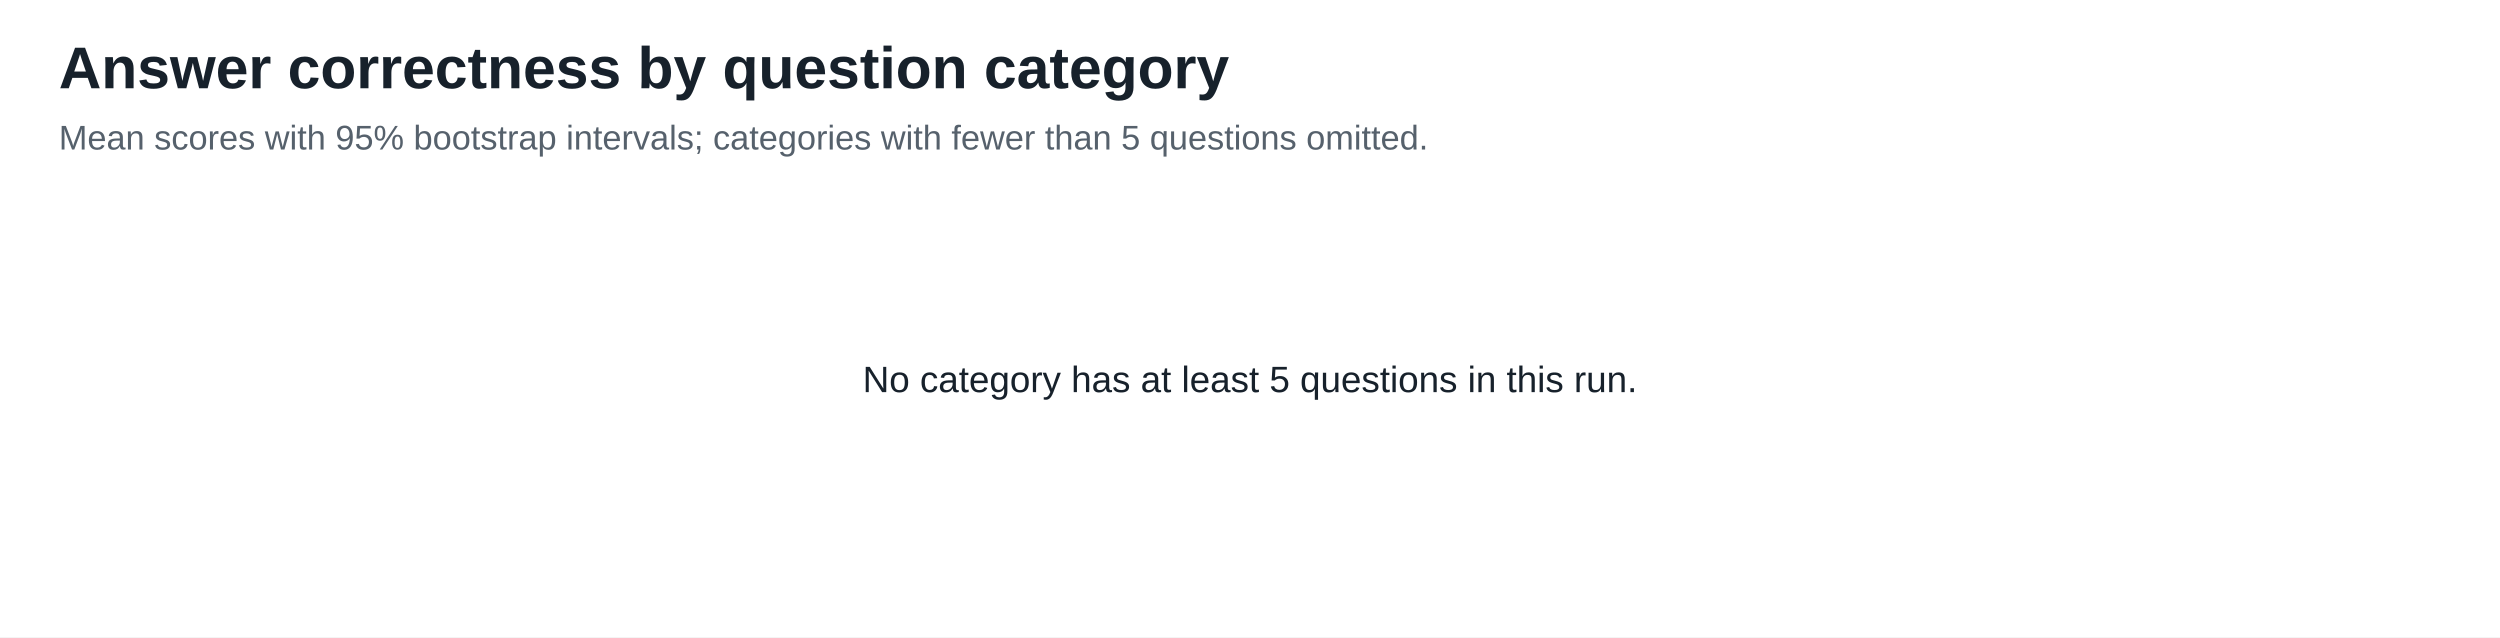
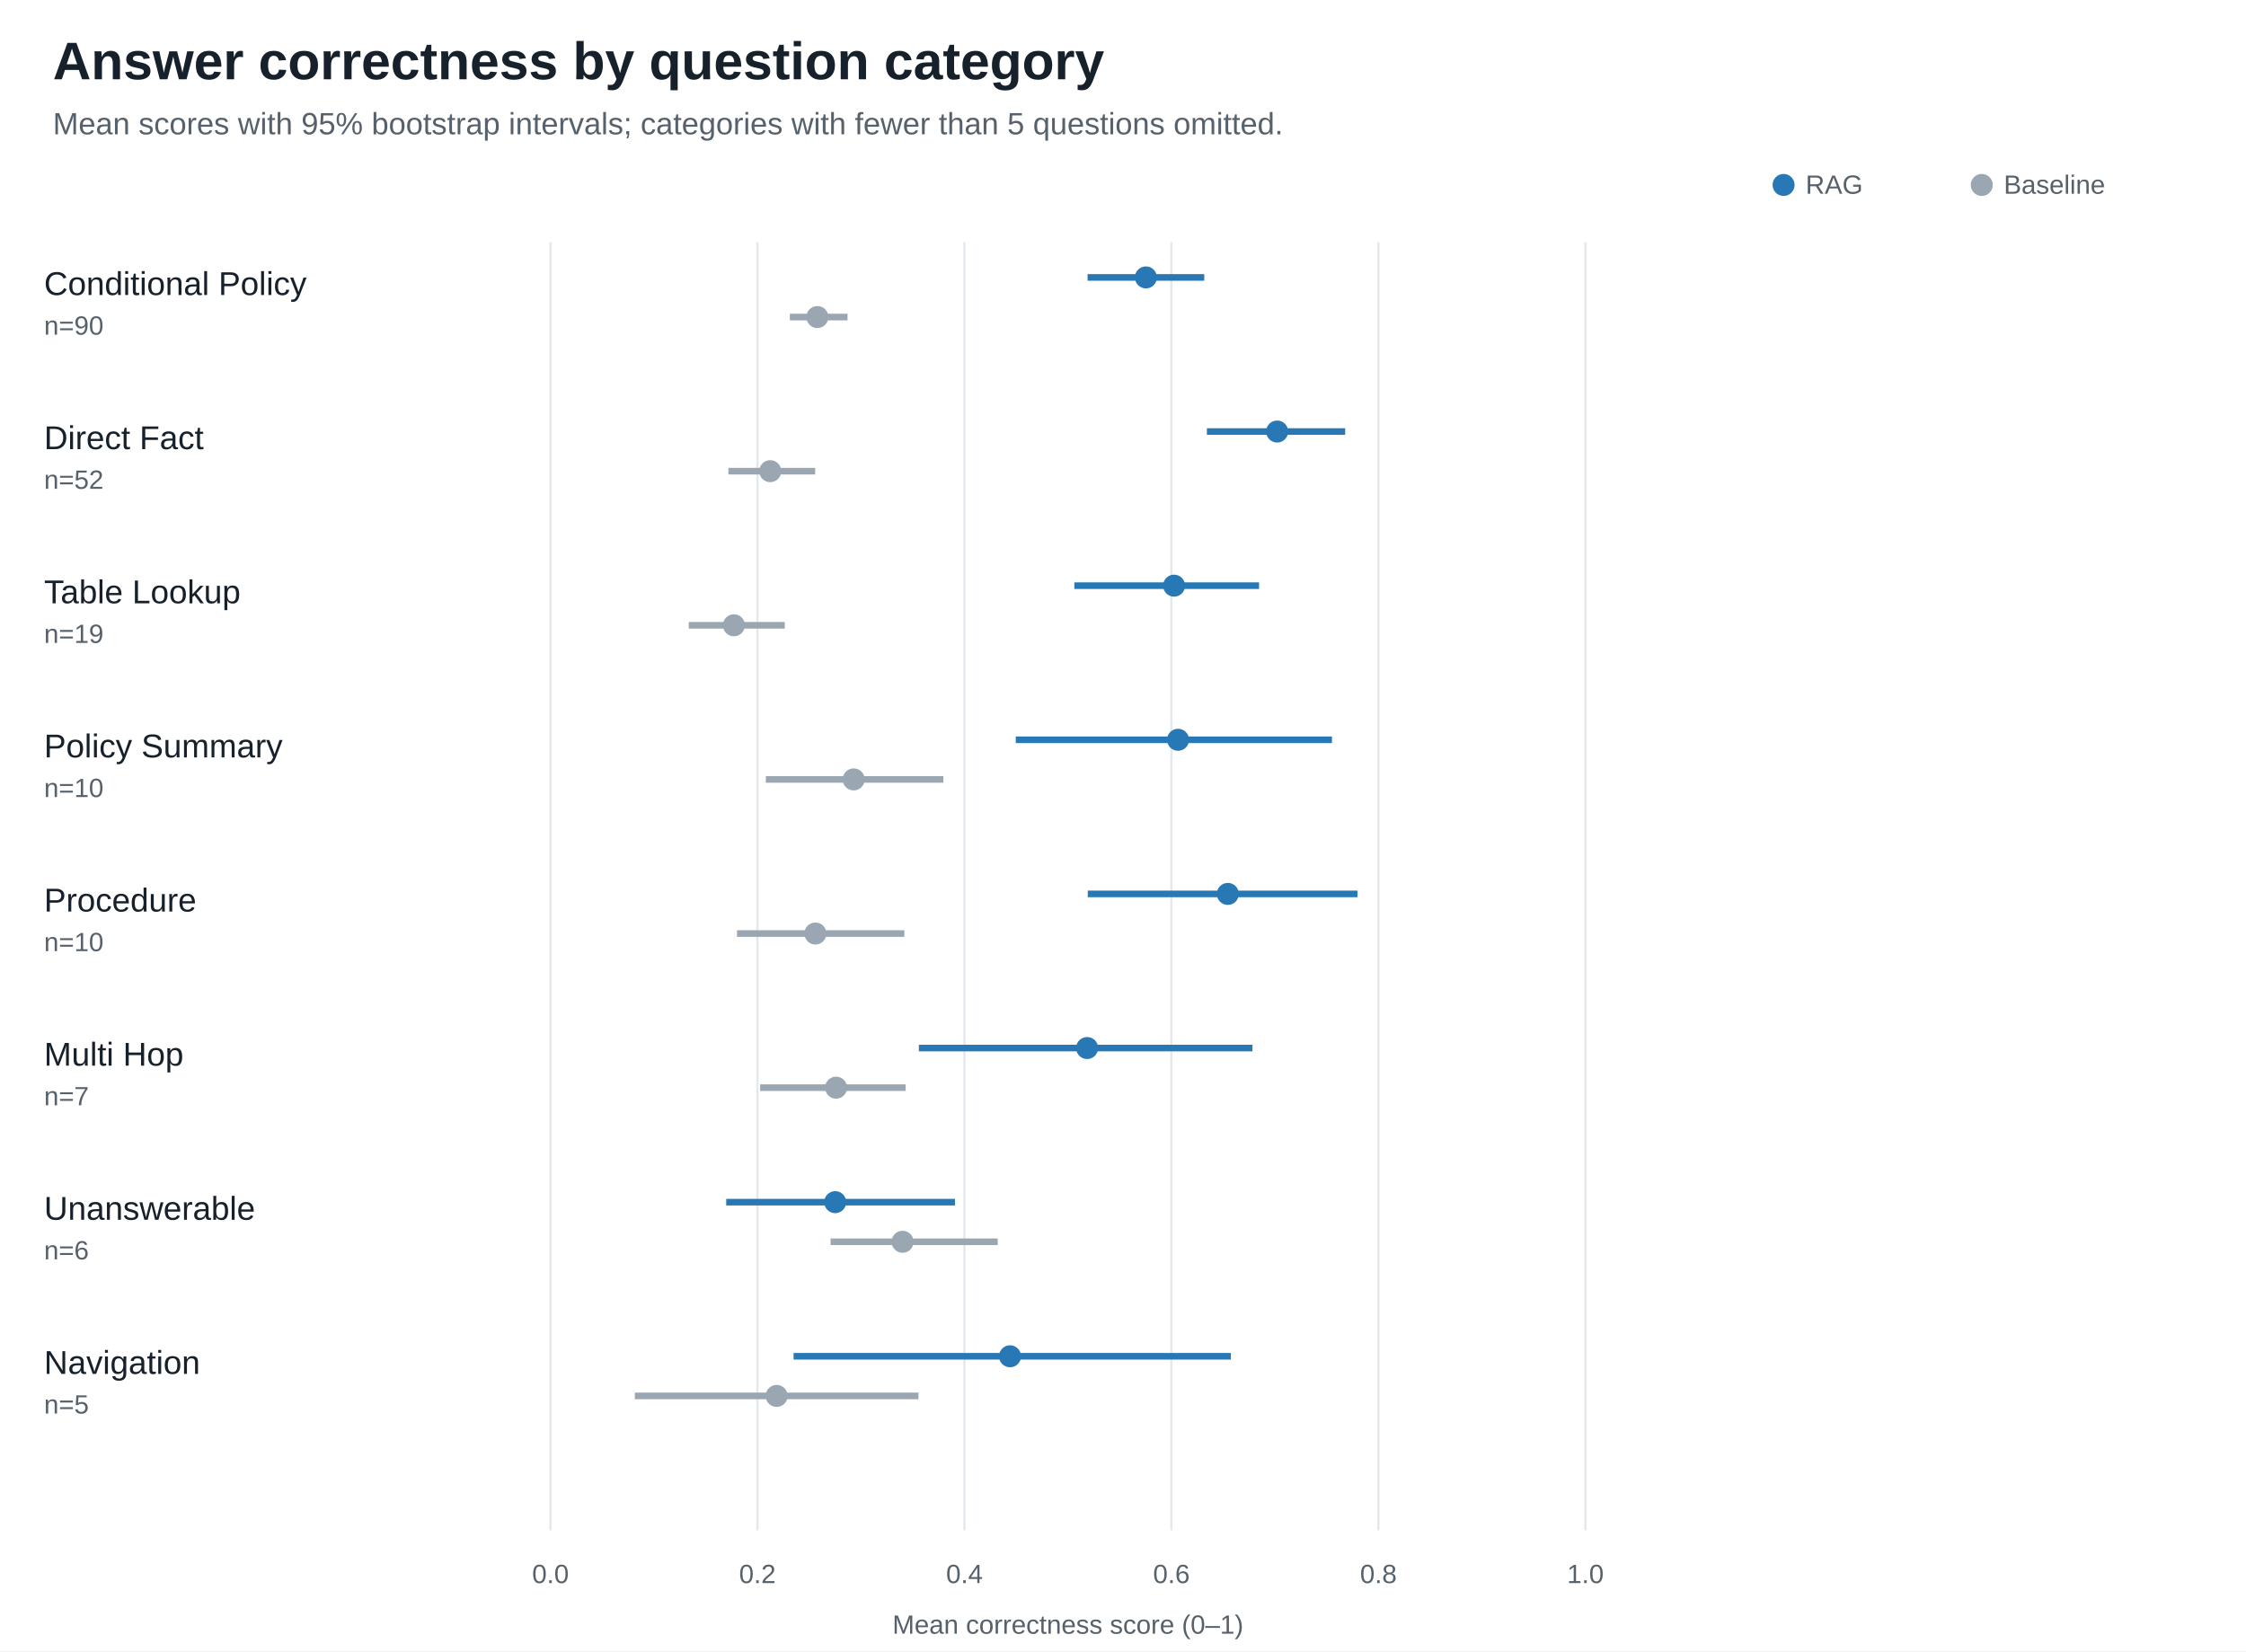
- <svg xmlns="http://www.w3.org/2000/svg" width="1020" height="260" viewBox="0 0 1020 260">
+ <svg xmlns="http://www.w3.org/2000/svg" width="1020" height="750" viewBox="0 0 1020 750">
  <rect width="100%" height="100%" fill="white" />
  <style>text{font-family:Arial,sans-serif;fill:#17212b}.title{font-size:24px;font-weight:700}.subtitle{font-size:14px;fill:#56616c}.label{font-size:15px}.small{font-size:12px;fill:#56616c}.value{font-size:13px;font-weight:600}</style>
  <text x="24.0" y="36.0" class="title" text-anchor="start">Answer correctness by question category</text>
  <text x="24.0" y="61.0" class="subtitle" text-anchor="start">Mean scores with 95% bootstrap intervals; categories with fewer than 5 questions omitted.</text>
-   <text x="510.0" y="160.0" class="label" text-anchor="middle">No category has at least 5 questions in this run.</text>
+   <line x1="250.0" y1="110" x2="250.0" y2="695" stroke="#e3e8ed" stroke-width="1" />
+   <text x="250.0" y="719.0" class="small" text-anchor="middle">0.0</text>
+   <line x1="344.0" y1="110" x2="344.0" y2="695" stroke="#e3e8ed" stroke-width="1" />
+   <text x="344.0" y="719.0" class="small" text-anchor="middle">0.2</text>
+   <line x1="438.0" y1="110" x2="438.0" y2="695" stroke="#e3e8ed" stroke-width="1" />
+   <text x="438.0" y="719.0" class="small" text-anchor="middle">0.4</text>
+   <line x1="532.0" y1="110" x2="532.0" y2="695" stroke="#e3e8ed" stroke-width="1" />
+   <text x="532.0" y="719.0" class="small" text-anchor="middle">0.6</text>
+   <line x1="626.0" y1="110" x2="626.0" y2="695" stroke="#e3e8ed" stroke-width="1" />
+   <text x="626.0" y="719.0" class="small" text-anchor="middle">0.8</text>
+   <line x1="720.0" y1="110" x2="720.0" y2="695" stroke="#e3e8ed" stroke-width="1" />
+   <text x="720.0" y="719.0" class="small" text-anchor="middle">1.0</text>
+   <circle cx="810" cy="84" r="5" fill="#2878B5" />
+   <text x="820.0" y="88.0" class="small" text-anchor="start">RAG</text>
+   <circle cx="900" cy="84" r="5" fill="#9AA6B2" />
+   <text x="910.0" y="88.0" class="small" text-anchor="start">Baseline</text>
+   <text x="20.0" y="134.0" class="label" text-anchor="start">Conditional Policy</text>
+   <text x="20.0" y="152.0" class="small" text-anchor="start">n=90</text>
+   <line x1="493.9" y1="126" x2="546.9" y2="126" stroke="#2878B5" stroke-width="3" />
+   <circle cx="520.4" cy="126" r="5" fill="#2878B5" />
+   <line x1="358.7" y1="144" x2="384.9" y2="144" stroke="#9AA6B2" stroke-width="3" />
+   <circle cx="371.2" cy="144" r="5" fill="#9AA6B2" />
+   <text x="20.0" y="204.0" class="label" text-anchor="start">Direct Fact</text>
+   <text x="20.0" y="222.0" class="small" text-anchor="start">n=52</text>
+   <line x1="548.1" y1="196" x2="610.9" y2="196" stroke="#2878B5" stroke-width="3" />
+   <circle cx="580.0" cy="196" r="5" fill="#2878B5" />
+   <line x1="330.8" y1="214" x2="370.2" y2="214" stroke="#9AA6B2" stroke-width="3" />
+   <circle cx="349.8" cy="214" r="5" fill="#9AA6B2" />
+   <text x="20.0" y="274.0" class="label" text-anchor="start">Table Lookup</text>
+   <text x="20.0" y="292.0" class="small" text-anchor="start">n=19</text>
+   <line x1="487.9" y1="266" x2="571.8" y2="266" stroke="#2878B5" stroke-width="3" />
+   <circle cx="533.2" cy="266" r="5" fill="#2878B5" />
+   <line x1="312.8" y1="284" x2="356.4" y2="284" stroke="#9AA6B2" stroke-width="3" />
+   <circle cx="333.3" cy="284" r="5" fill="#9AA6B2" />
+   <text x="20.0" y="344.0" class="label" text-anchor="start">Policy Summary</text>
+   <text x="20.0" y="362.0" class="small" text-anchor="start">n=10</text>
+   <line x1="461.3" y1="336" x2="604.9" y2="336" stroke="#2878B5" stroke-width="3" />
+   <circle cx="535.0" cy="336" r="5" fill="#2878B5" />
+   <line x1="347.8" y1="354" x2="428.4" y2="354" stroke="#9AA6B2" stroke-width="3" />
+   <circle cx="387.7" cy="354" r="5" fill="#9AA6B2" />
+   <text x="20.0" y="414.0" class="label" text-anchor="start">Procedure</text>
+   <text x="20.0" y="432.0" class="small" text-anchor="start">n=10</text>
+   <line x1="494.0" y1="406" x2="616.5" y2="406" stroke="#2878B5" stroke-width="3" />
+   <circle cx="557.6" cy="406" r="5" fill="#2878B5" />
+   <line x1="334.7" y1="424" x2="410.7" y2="424" stroke="#9AA6B2" stroke-width="3" />
+   <circle cx="370.3" cy="424" r="5" fill="#9AA6B2" />
+   <text x="20.0" y="484.0" class="label" text-anchor="start">Multi Hop</text>
+   <text x="20.0" y="502.0" class="small" text-anchor="start">n=7</text>
+   <line x1="417.3" y1="476" x2="568.8" y2="476" stroke="#2878B5" stroke-width="3" />
+   <circle cx="493.7" cy="476" r="5" fill="#2878B5" />
+   <line x1="345.2" y1="494" x2="411.3" y2="494" stroke="#9AA6B2" stroke-width="3" />
+   <circle cx="379.7" cy="494" r="5" fill="#9AA6B2" />
+   <text x="20.0" y="554.0" class="label" text-anchor="start">Unanswerable</text>
+   <text x="20.0" y="572.0" class="small" text-anchor="start">n=6</text>
+   <line x1="329.8" y1="546" x2="433.7" y2="546" stroke="#2878B5" stroke-width="3" />
+   <circle cx="379.3" cy="546" r="5" fill="#2878B5" />
+   <line x1="377.2" y1="564" x2="453.1" y2="564" stroke="#9AA6B2" stroke-width="3" />
+   <circle cx="409.9" cy="564" r="5" fill="#9AA6B2" />
+   <text x="20.0" y="624.0" class="label" text-anchor="start">Navigation</text>
+   <text x="20.0" y="642.0" class="small" text-anchor="start">n=5</text>
+   <line x1="360.4" y1="616" x2="559.0" y2="616" stroke="#2878B5" stroke-width="3" />
+   <circle cx="458.7" cy="616" r="5" fill="#2878B5" />
+   <line x1="288.3" y1="634" x2="417.1" y2="634" stroke="#9AA6B2" stroke-width="3" />
+   <circle cx="352.7" cy="634" r="5" fill="#9AA6B2" />
+   <text x="485.0" y="742.0" class="small" text-anchor="middle">Mean correctness score (0–1)</text>
</svg>
